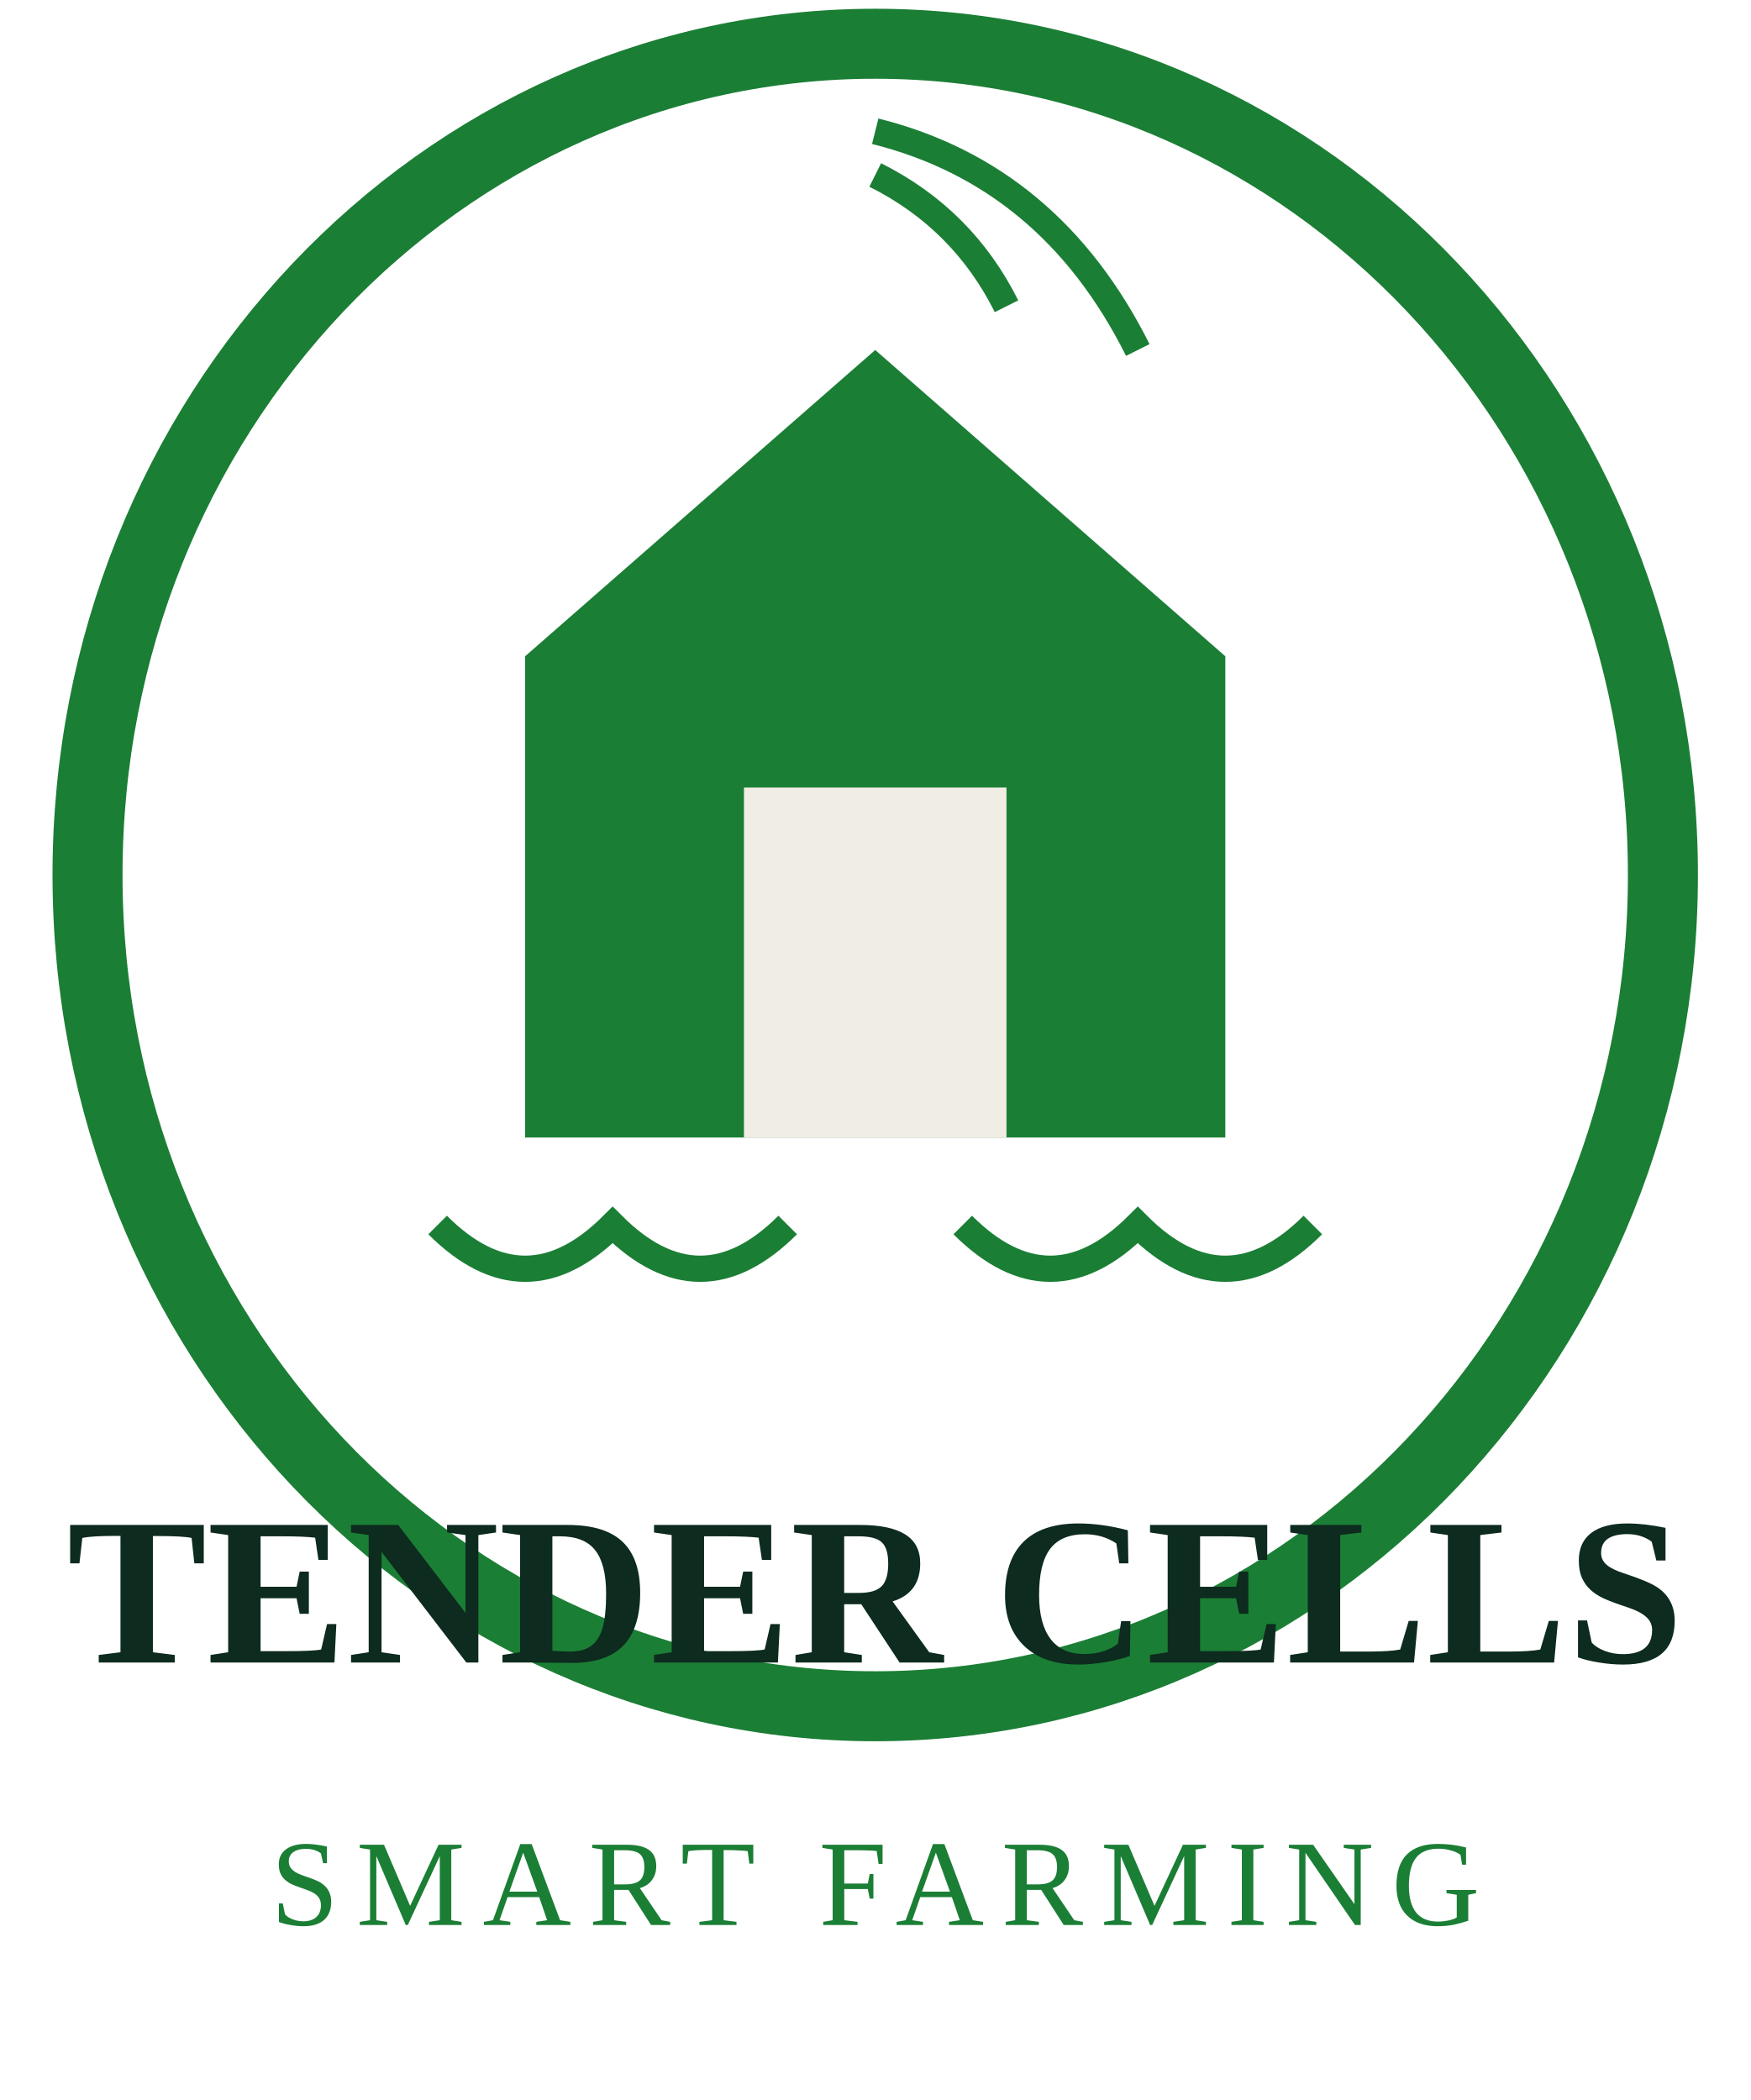
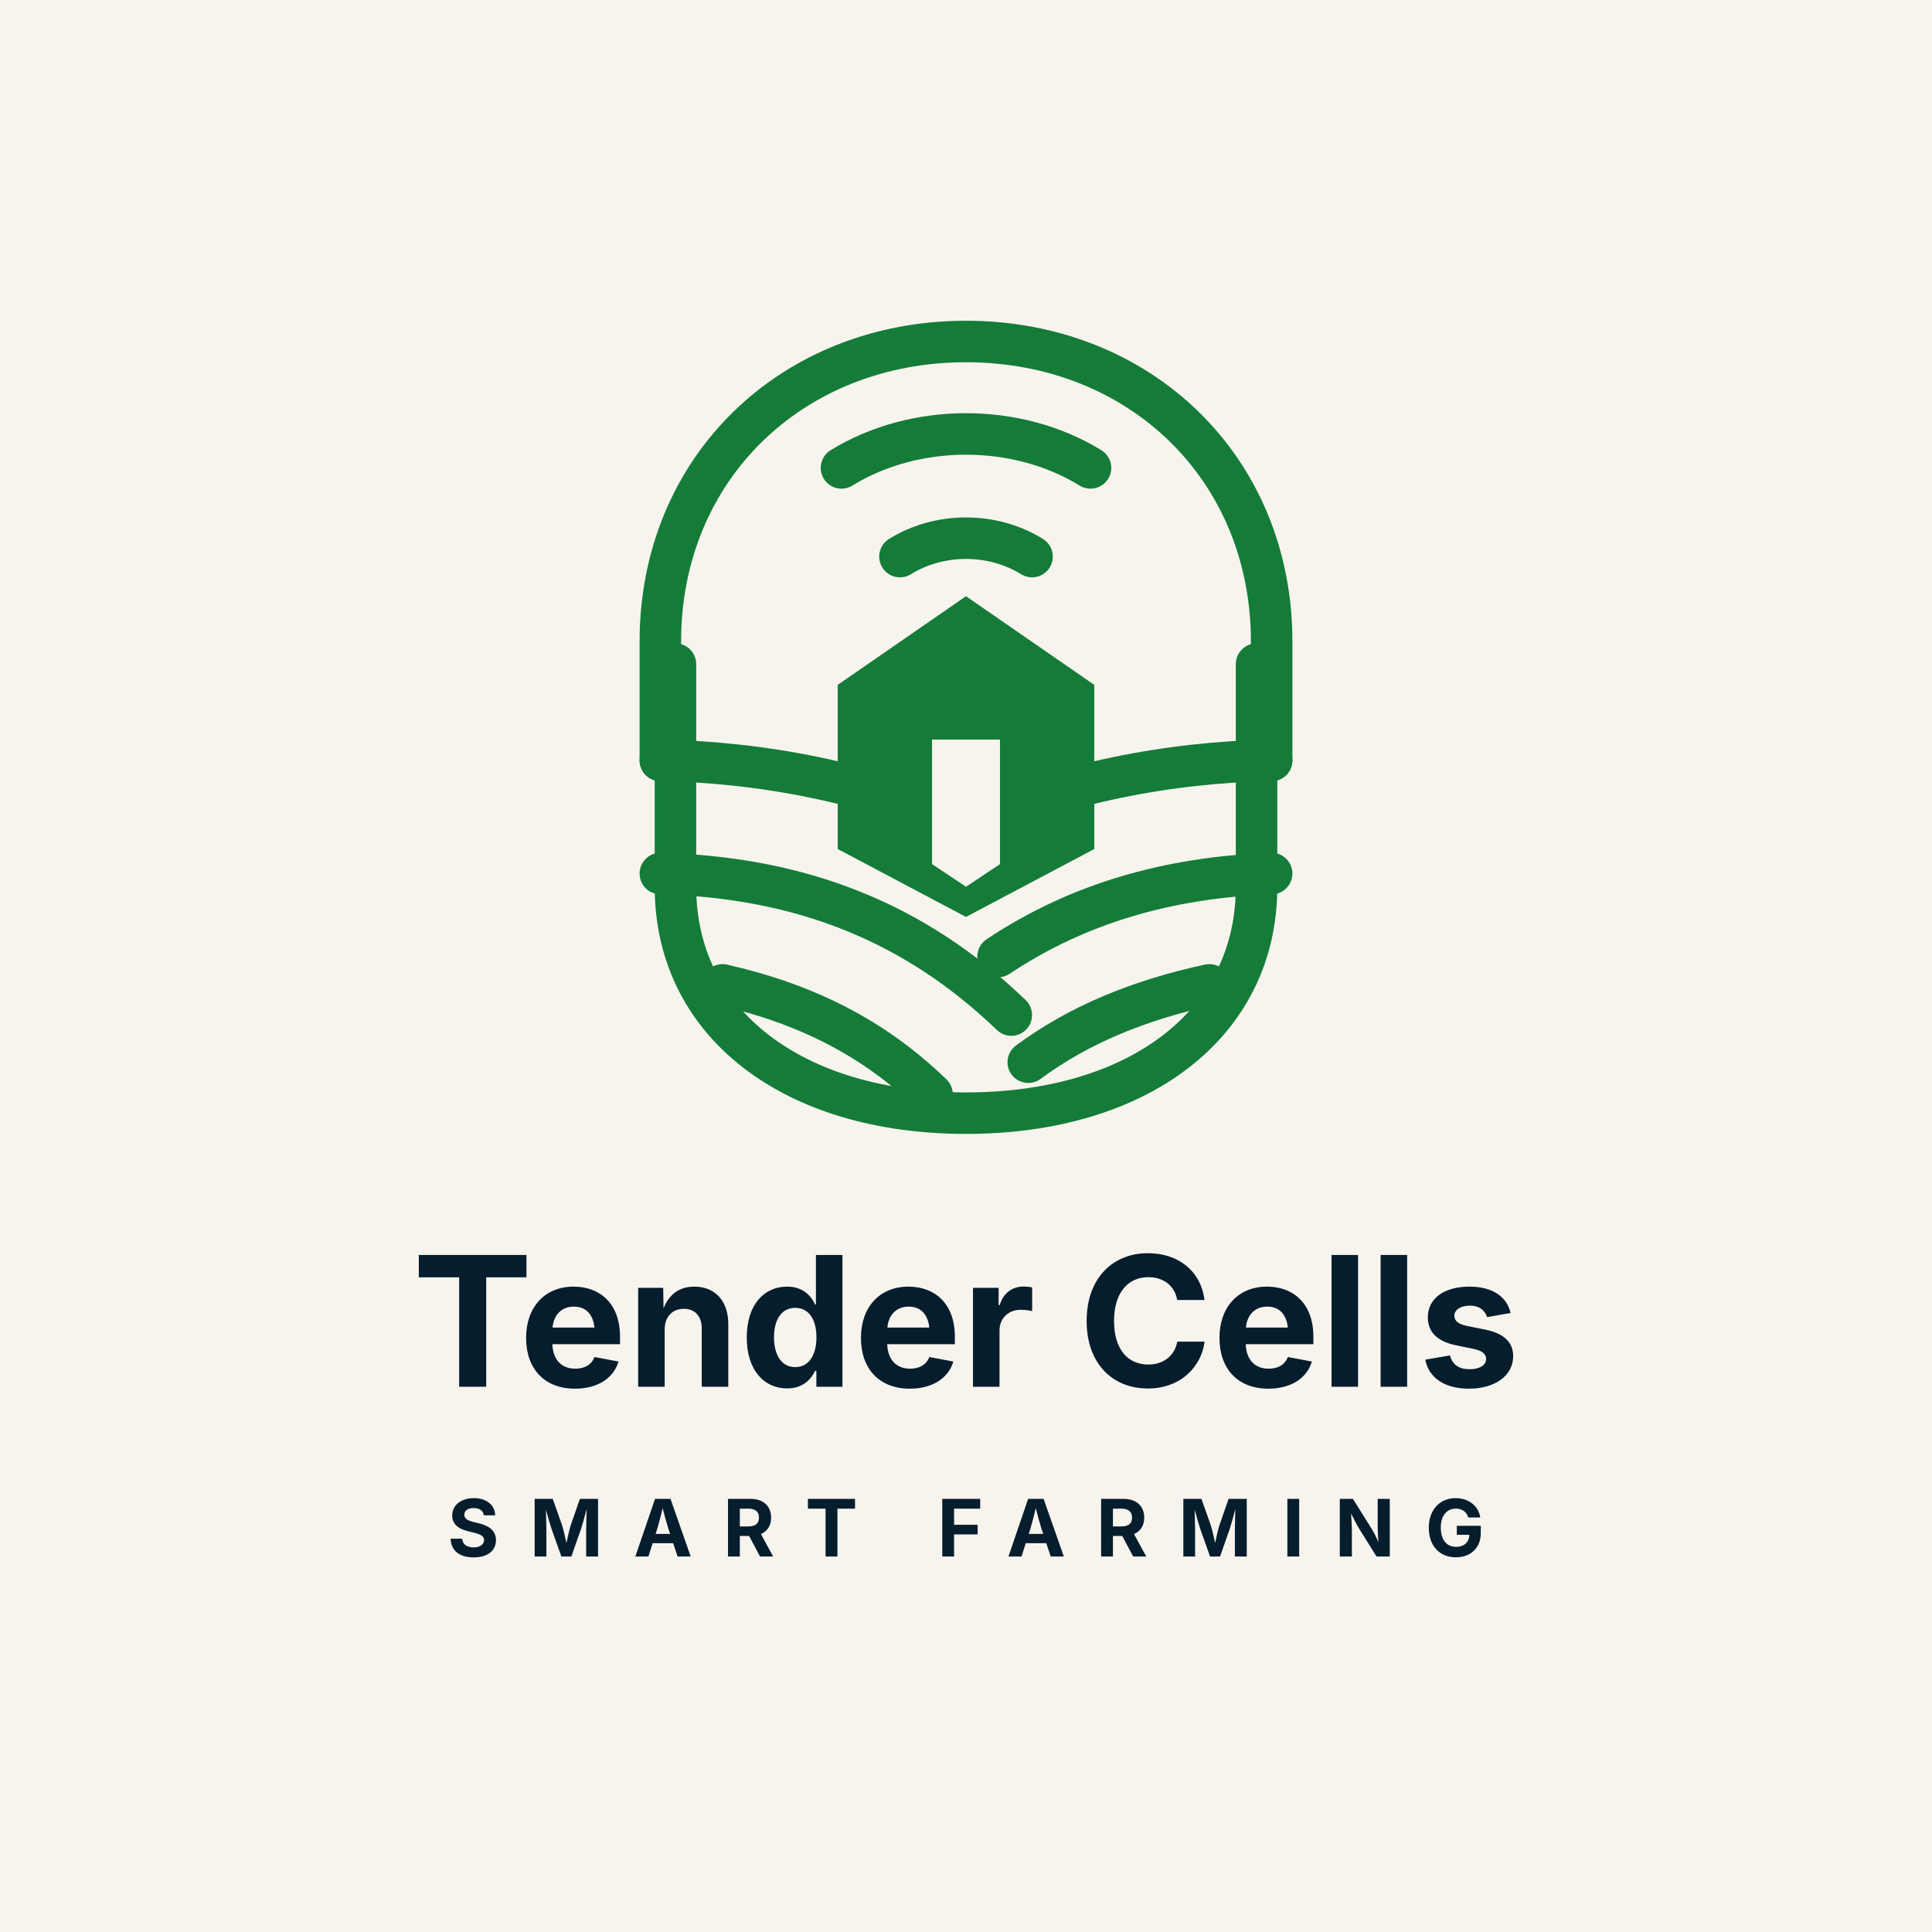
- <svg xmlns="http://www.w3.org/2000/svg" viewBox="0 0 200 240">
-   <ellipse cx="100" cy="100" rx="90" ry="95" fill="none" stroke="#1B7E35" stroke-width="8" />
-   <path d="M 100 40 L 140 75 L 140 130 L 60 130 L 60 75 Z" fill="#1B7E35" />
-   <rect x="85" y="90" width="30" height="40" fill="#F0EDE4" />
-   <path d="M 100 20 Q 110 25 115 35" fill="none" stroke="#1B7E35" stroke-width="3" />
-   <path d="M 100 15 Q 120 20 130 40" fill="none" stroke="#1B7E35" stroke-width="3" />
-   <path d="M 50 140 Q 60 150 70 140 Q 80 150 90 140" fill="none" stroke="#1B7E35" stroke-width="3" />
-   <path d="M 110 140 Q 120 150 130 140 Q 140 150 150 140" fill="none" stroke="#1B7E35" stroke-width="3" />
-   <text x="100" y="190" font-size="24" font-weight="bold" text-anchor="middle" fill="#0D2B1E">
-     TENDER CELLS
-   </text>
-   <text x="100" y="220" font-size="14" text-anchor="middle" fill="#1B7E35" letter-spacing="2">
-     SMART FARMING
-   </text>
+ <svg xmlns="http://www.w3.org/2000/svg" width="1024" height="1024" viewBox="0 0 1024 1024" role="img" aria-labelledby="title desc">
+   <rect width="1024" height="1024" fill="#F7F4EE" />
+   <g fill="none" stroke="#147C38" stroke-linecap="round" stroke-linejoin="round">
+     <path d="M350 403V340C350 248 420 181 512 181C604 181 674 248 674 340V403" stroke-width="22" />
+     <path d="M350 403C405 404 460 415 512 437C564 415 619 404 674 403" stroke-width="22" />
+     <path d="M350 463C425 465 485 489 536 538" stroke-width="22" />
+     <path d="M383 522C427 532 463 550 494 580" stroke-width="22" />
+     <path d="M674 463C619 465 571 479 529 507" stroke-width="22" />
+     <path d="M641 522C604 530 572 543 545 563" stroke-width="22" />
+     <path d="M358 352V470C358 543 421 590 512 590C603 590 666 543 666 470V352" stroke-width="22" />
+     <path d="M446 248C485 224 539 224 578 248" stroke-width="22" />
+     <path d="M477 295C498 282 526 282 547 295" stroke-width="22" />
+   </g>
+   <path d="M444 363L512 316L580 363V450L512 486L444 450V363Z" fill="#147C38" />
+   <path d="M494 392H530V458L512 470L494 458V392Z" fill="#F7F4EE" />
+   <text x="512" y="735" text-anchor="middle" font-family="Inter, Arial, sans-serif" font-size="96" font-weight="700" fill="#061D2E">Tender Cells</text>
+   <text x="512" y="825" text-anchor="middle" font-family="Inter, Arial, sans-serif" font-size="42" font-weight="700" letter-spacing="16" fill="#061D2E">SMART FARMING</text>
</svg>
